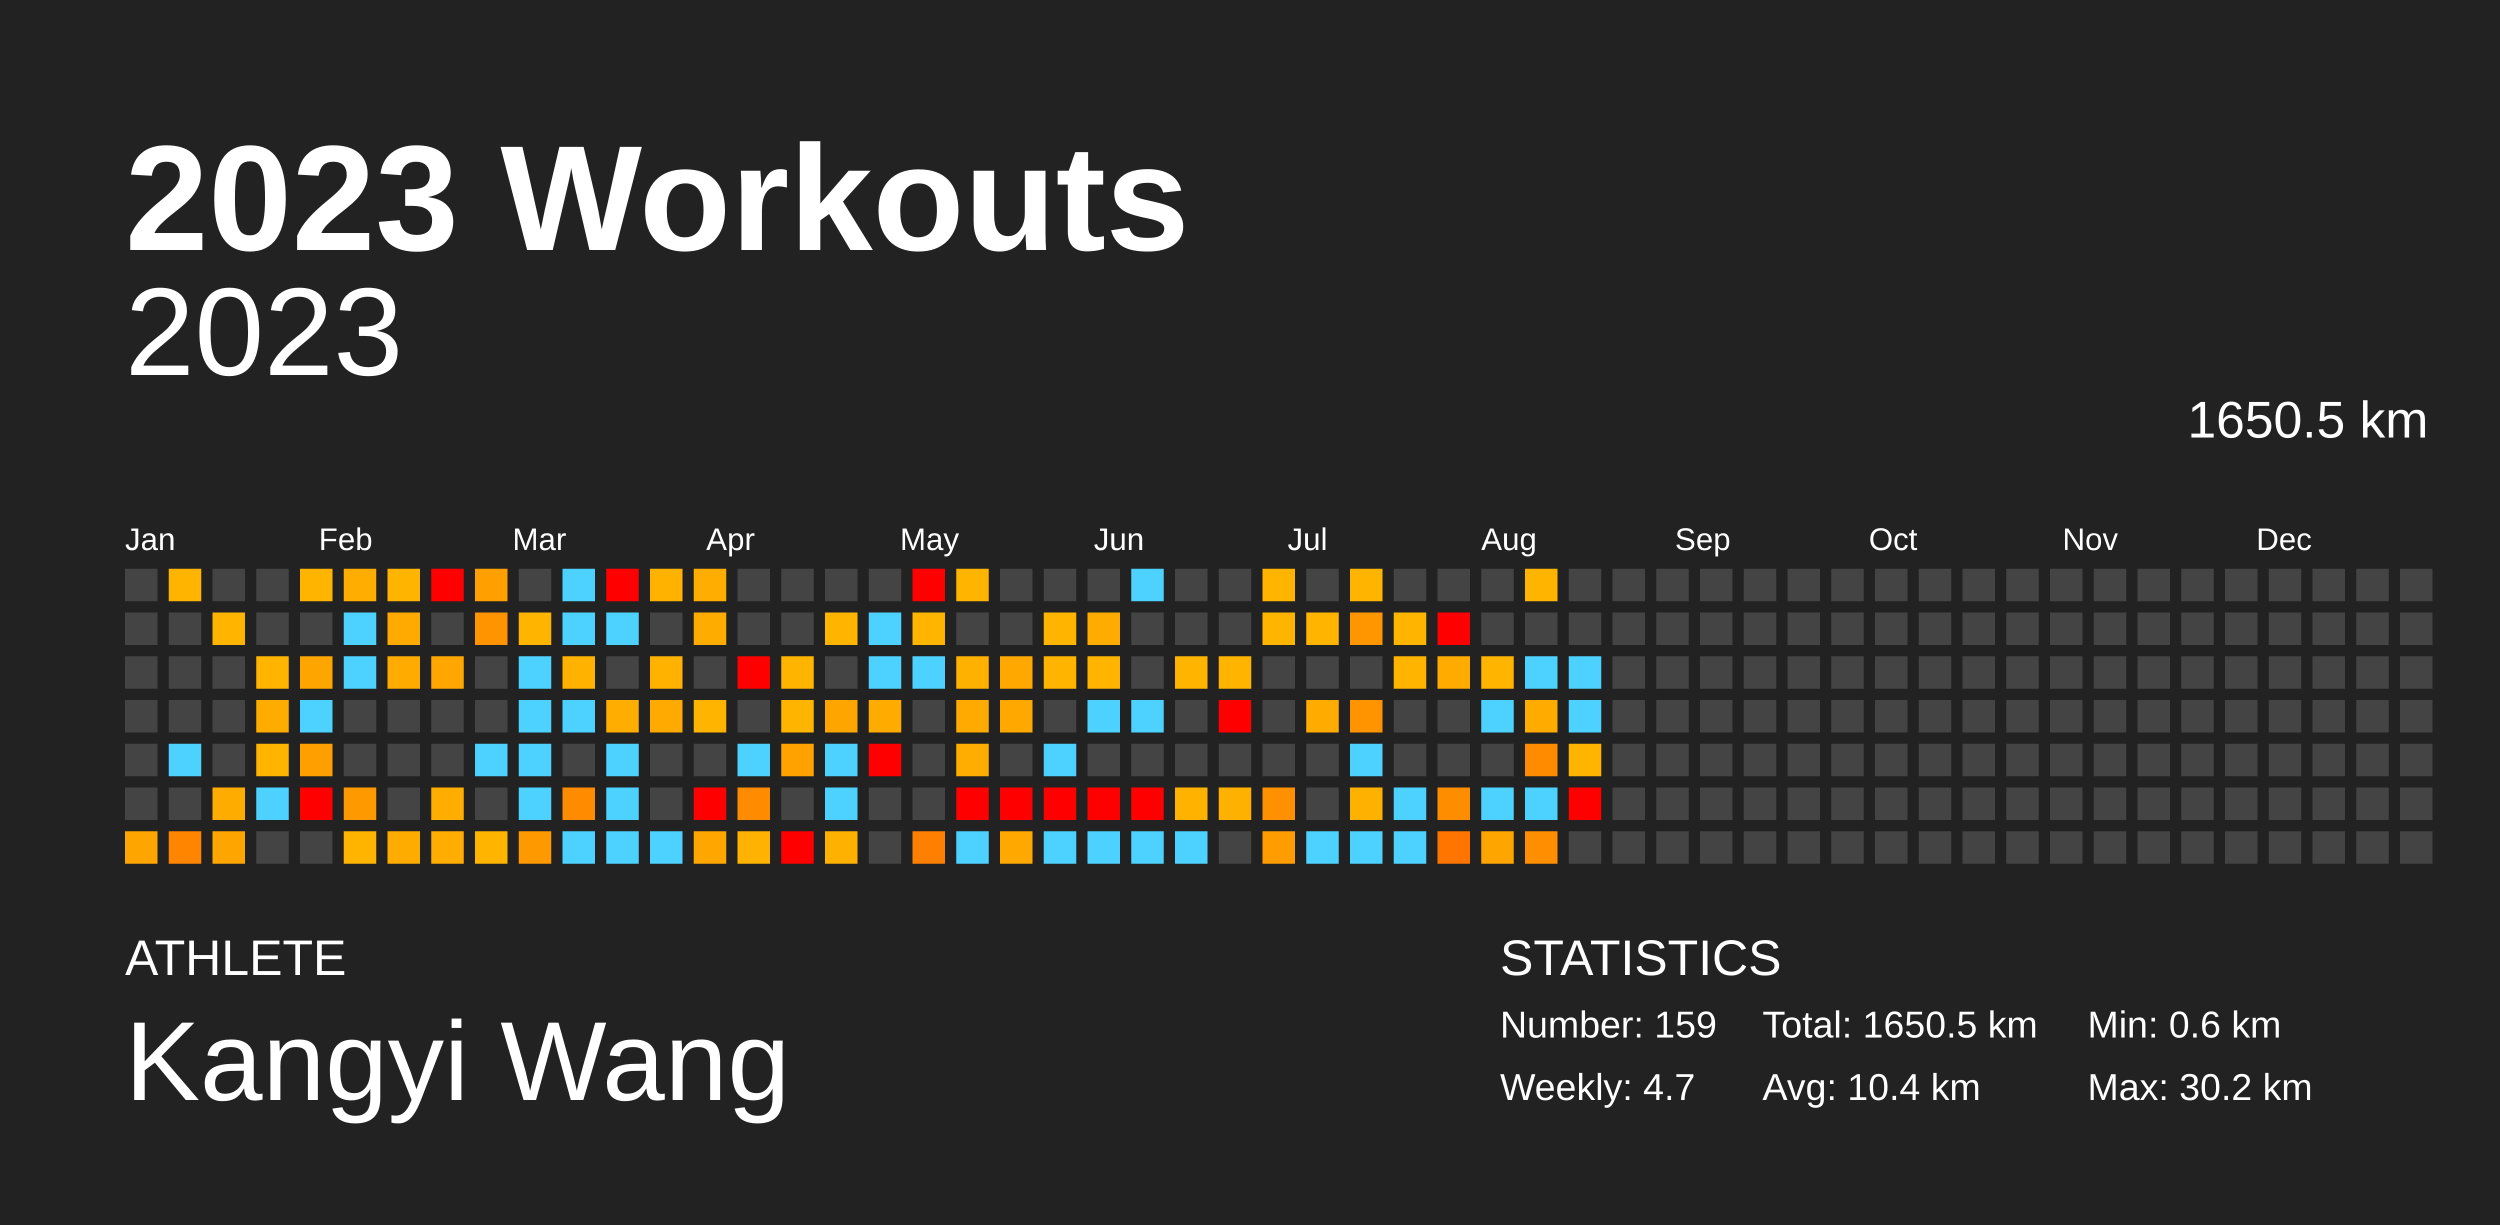
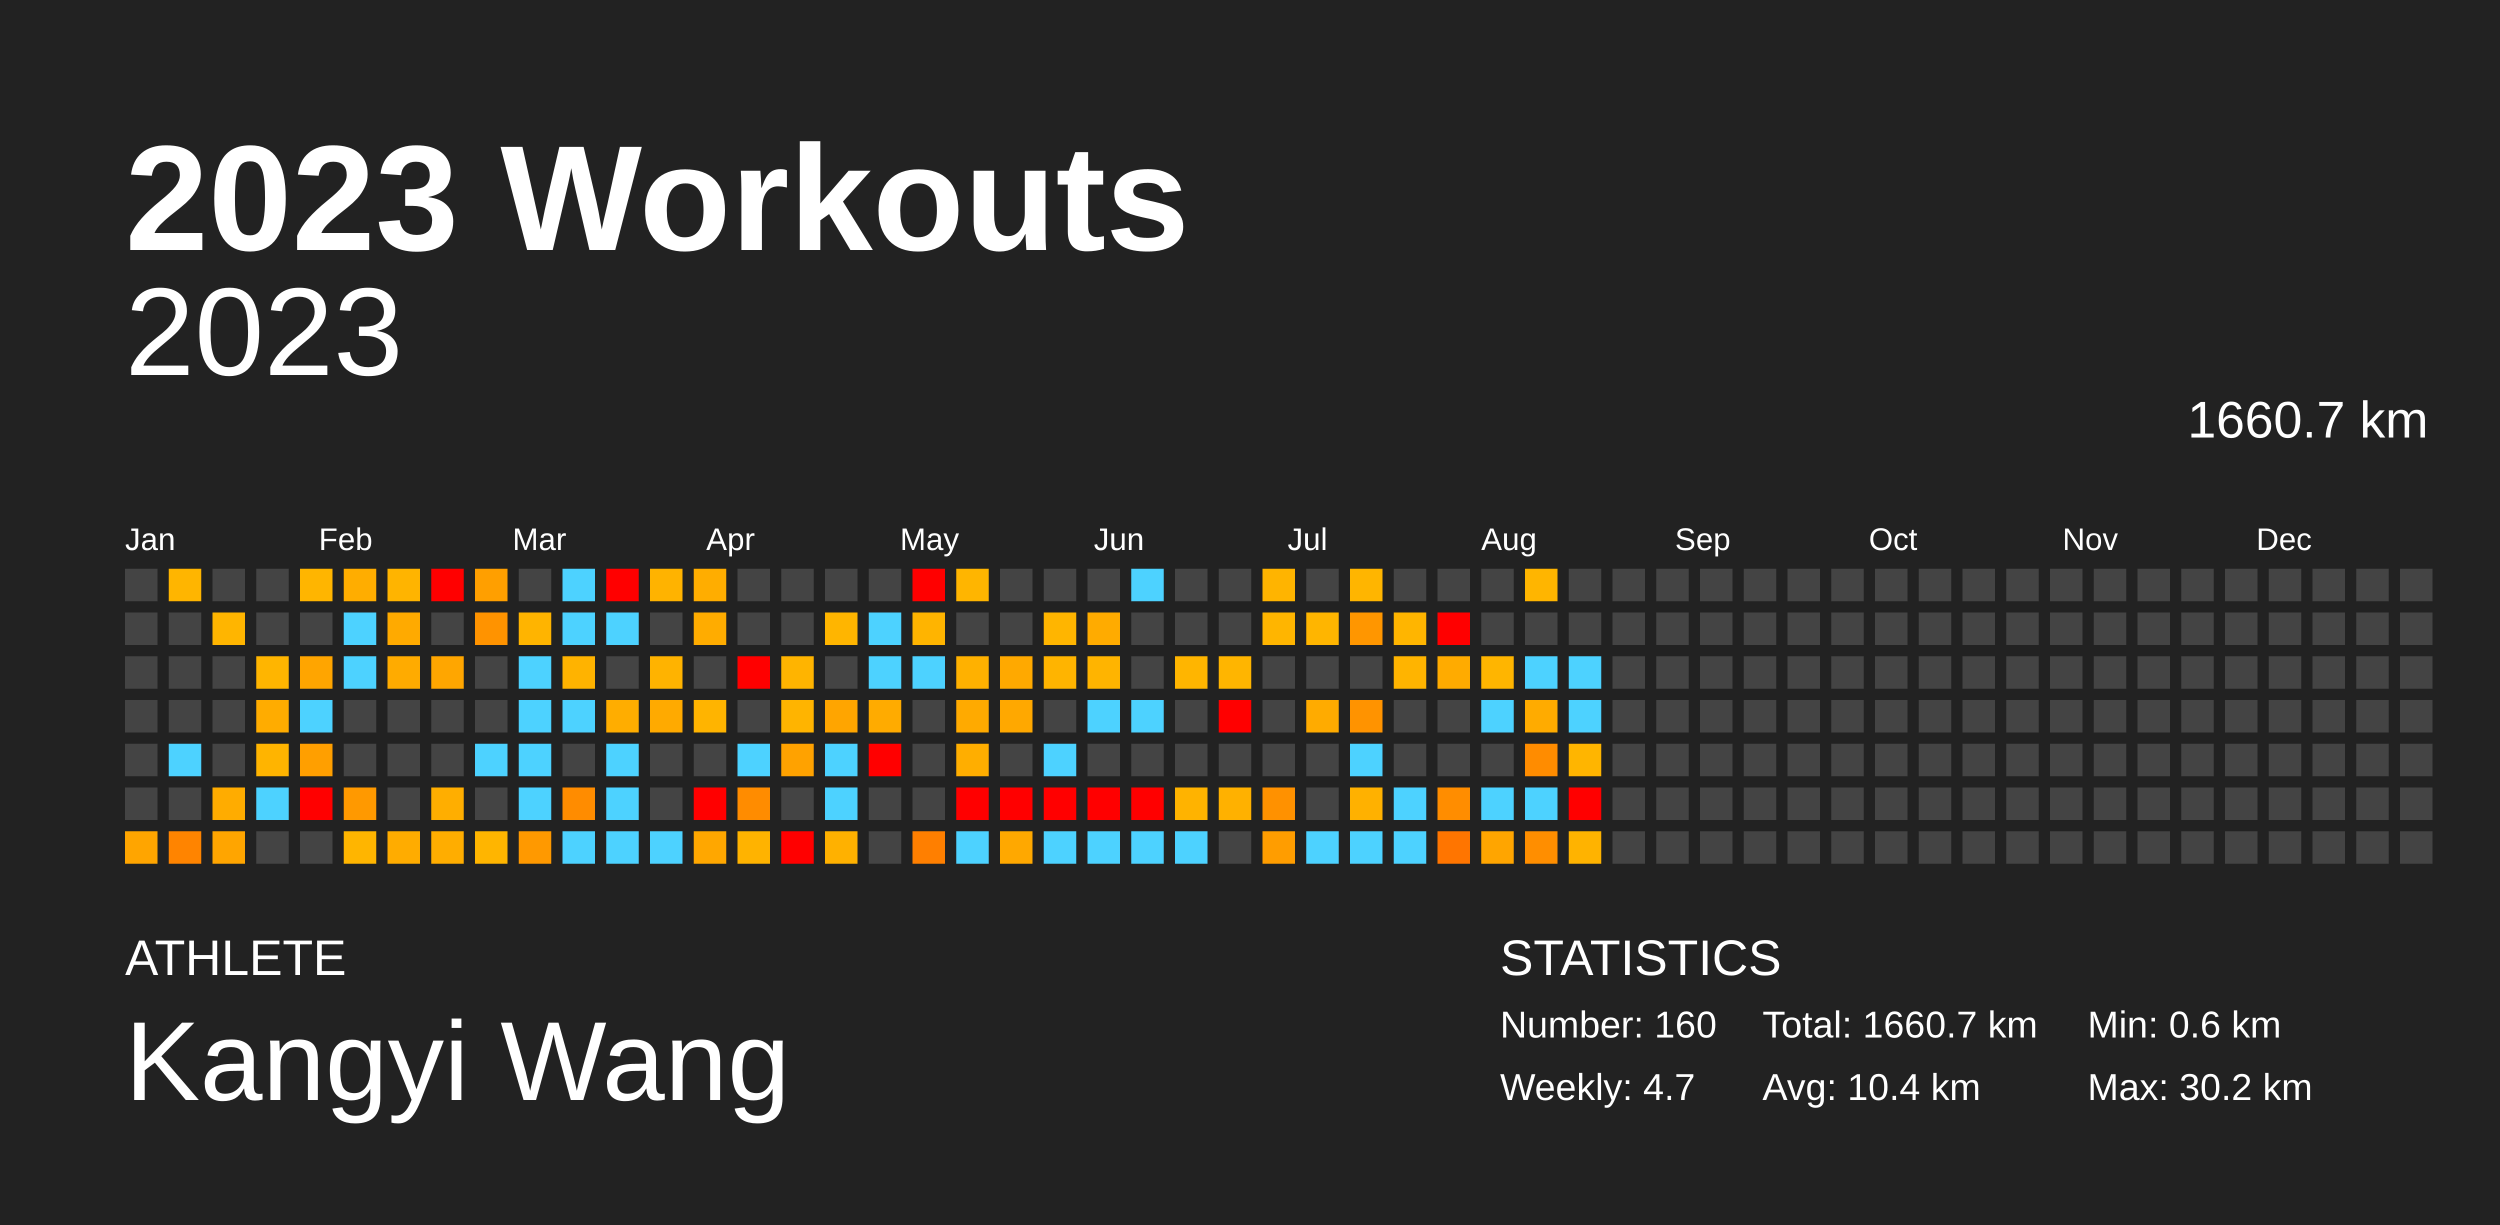
<svg xmlns="http://www.w3.org/2000/svg" baseProfile="full" height="98mm" version="1.1" viewBox="0,0,200,98" width="200mm">
  <defs />
  <rect fill="#222222" height="98" width="200" x="0" y="0" />
  <text fill="#FFFFFF" style="font-size:12px; font-family:Arial; font-weight:bold;" x="10" y="20">2023 Workouts</text>
  <text fill="#FFFFFF" style="font-size:4px; font-family:Arial" x="10" y="78">ATHLETE</text>
  <text fill="#FFFFFF" style="font-size:9px; font-family:Arial" x="10" y="88">Kangyi Wang</text>
  <text fill="#FFFFFF" style="font-size:4px; font-family:Arial" x="120" y="78">STATISTICS</text>
-   <text fill="#FFFFFF" style="font-size:3px; font-family:Arial" x="120" y="83">Number: 159</text>
+   <text fill="#FFFFFF" style="font-size:3px; font-family:Arial" x="120" y="83">Number: 160</text>
  <text fill="#FFFFFF" style="font-size:3px; font-family:Arial" x="120" y="88">Weekly: 4.7</text>
-   <text fill="#FFFFFF" style="font-size:3px; font-family:Arial" x="141" y="83">Total: 1650.5 km</text>
+   <text fill="#FFFFFF" style="font-size:3px; font-family:Arial" x="141" y="83">Total: 1660.7 km</text>
  <text fill="#FFFFFF" style="font-size:3px; font-family:Arial" x="141" y="88">Avg: 10.4 km</text>
  <text fill="#FFFFFF" style="font-size:3px; font-family:Arial" x="167" y="83">Min: 0.6 km</text>
  <text fill="#FFFFFF" style="font-size:3px; font-family:Arial" x="167" y="88">Max: 30.2 km</text>
  <text alignment-baseline="hanging" fill="#FFFFFF" style="font-size:10.0px; font-family:Arial;" x="10" y="30">2023</text>
-   <text alignment-baseline="hanging" fill="#FFFFFF" style="font-size:4.125px; font-family:Arial;" x="175" y="35">1650.5 km</text>
+   <text alignment-baseline="hanging" fill="#FFFFFF" style="font-size:4.125px; font-family:Arial;" x="175" y="35">1660.7 km</text>
  <text fill="#FFFFFF" style="font-size:2.5px; font-family:Arial" x="10.0" y="44">Jan</text>
  <text fill="#FFFFFF" style="font-size:2.5px; font-family:Arial" x="25.5" y="44">Feb</text>
  <text fill="#FFFFFF" style="font-size:2.5px; font-family:Arial" x="41.0" y="44">Mar</text>
  <text fill="#FFFFFF" style="font-size:2.5px; font-family:Arial" x="56.5" y="44">Apr</text>
  <text fill="#FFFFFF" style="font-size:2.5px; font-family:Arial" x="72.0" y="44">May</text>
  <text fill="#FFFFFF" style="font-size:2.5px; font-family:Arial" x="87.5" y="44">Jun</text>
  <text fill="#FFFFFF" style="font-size:2.5px; font-family:Arial" x="103.0" y="44">Jul</text>
  <text fill="#FFFFFF" style="font-size:2.5px; font-family:Arial" x="118.5" y="44">Aug</text>
  <text fill="#FFFFFF" style="font-size:2.5px; font-family:Arial" x="134.0" y="44">Sep</text>
  <text fill="#FFFFFF" style="font-size:2.5px; font-family:Arial" x="149.5" y="44">Oct</text>
  <text fill="#FFFFFF" style="font-size:2.5px; font-family:Arial" x="165.0" y="44">Nov</text>
  <text fill="#FFFFFF" style="font-size:2.5px; font-family:Arial" x="180.5" y="44">Dec</text>
  <rect fill="#444444" height="2.6" width="2.6" x="10.0" y="45.5" />
  <rect fill="#444444" height="2.6" width="2.6" x="10.0" y="49.0" />
  <rect fill="#444444" height="2.6" width="2.6" x="10.0" y="52.5" />
  <rect fill="#444444" height="2.6" width="2.6" x="10.0" y="56.0" />
  <rect fill="#444444" height="2.6" width="2.6" x="10.0" y="59.5" />
  <rect fill="#444444" height="2.6" width="2.6" x="10.0" y="63.0" />
  <rect fill="#ffa500" height="2.6" width="2.6" x="10.0" y="66.5" />
  <rect fill="#ffb500" height="2.6" width="2.6" x="13.5" y="45.5" />
  <rect fill="#444444" height="2.6" width="2.6" x="13.5" y="49.0" />
  <rect fill="#444444" height="2.6" width="2.6" x="13.5" y="52.5" />
  <rect fill="#444444" height="2.6" width="2.6" x="13.5" y="56.0" />
  <rect fill="#4dd2ff" height="2.6" width="2.6" x="13.5" y="59.5" />
  <rect fill="#444444" height="2.6" width="2.6" x="13.5" y="63.0" />
  <rect fill="#ff8400" height="2.6" width="2.6" x="13.5" y="66.5" />
  <rect fill="#444444" height="2.6" width="2.6" x="17.0" y="45.5" />
  <rect fill="#ffb500" height="2.6" width="2.6" x="17.0" y="49.0" />
  <rect fill="#444444" height="2.6" width="2.6" x="17.0" y="52.5" />
  <rect fill="#444444" height="2.6" width="2.6" x="17.0" y="56.0" />
  <rect fill="#444444" height="2.6" width="2.6" x="17.0" y="59.5" />
  <rect fill="#ffac00" height="2.6" width="2.6" x="17.0" y="63.0" />
  <rect fill="#ffa500" height="2.6" width="2.6" x="17.0" y="66.5" />
  <rect fill="#444444" height="2.6" width="2.6" x="20.5" y="45.5" />
  <rect fill="#444444" height="2.6" width="2.6" x="20.5" y="49.0" />
  <rect fill="#ffb500" height="2.6" width="2.6" x="20.5" y="52.5" />
  <rect fill="#ffac00" height="2.6" width="2.6" x="20.5" y="56.0" />
  <rect fill="#ffb400" height="2.6" width="2.6" x="20.5" y="59.5" />
  <rect fill="#4dd2ff" height="2.6" width="2.6" x="20.5" y="63.0" />
  <rect fill="#444444" height="2.6" width="2.6" x="20.5" y="66.5" />
  <rect fill="#ffb500" height="2.6" width="2.6" x="24.0" y="45.5" />
  <rect fill="#444444" height="2.6" width="2.6" x="24.0" y="49.0" />
  <rect fill="#ffa500" height="2.6" width="2.6" x="24.0" y="52.5" />
  <rect fill="#4dd2ff" height="2.6" width="2.6" x="24.0" y="56.0" />
  <rect fill="#ff9f00" height="2.6" width="2.6" x="24.0" y="59.5" />
  <rect fill="red" height="2.6" width="2.6" x="24.0" y="63.0" />
  <rect fill="#444444" height="2.6" width="2.6" x="24.0" y="66.5" />
  <rect fill="#ffad00" height="2.6" width="2.6" x="27.5" y="45.5" />
  <rect fill="#4dd2ff" height="2.6" width="2.6" x="27.5" y="49.0" />
  <rect fill="#4dd2ff" height="2.6" width="2.6" x="27.5" y="52.5" />
  <rect fill="#444444" height="2.6" width="2.6" x="27.5" y="56.0" />
  <rect fill="#444444" height="2.6" width="2.6" x="27.5" y="59.5" />
  <rect fill="#ff9900" height="2.6" width="2.6" x="27.5" y="63.0" />
  <rect fill="#ffb500" height="2.6" width="2.6" x="27.5" y="66.5" />
  <rect fill="#ffb400" height="2.6" width="2.6" x="31.0" y="45.5" />
  <rect fill="#ffaa00" height="2.6" width="2.6" x="31.0" y="49.0" />
  <rect fill="#ffab00" height="2.6" width="2.6" x="31.0" y="52.5" />
  <rect fill="#444444" height="2.6" width="2.6" x="31.0" y="56.0" />
  <rect fill="#444444" height="2.6" width="2.6" x="31.0" y="59.5" />
  <rect fill="#444444" height="2.6" width="2.6" x="31.0" y="63.0" />
  <rect fill="#ffac00" height="2.6" width="2.6" x="31.0" y="66.5" />
  <rect fill="red" height="2.6" width="2.6" x="34.5" y="45.5" />
  <rect fill="#444444" height="2.6" width="2.6" x="34.5" y="49.0" />
  <rect fill="#ffa600" height="2.6" width="2.6" x="34.5" y="52.5" />
  <rect fill="#444444" height="2.6" width="2.6" x="34.5" y="56.0" />
  <rect fill="#444444" height="2.6" width="2.6" x="34.5" y="59.5" />
  <rect fill="#ffae00" height="2.6" width="2.6" x="34.5" y="63.0" />
  <rect fill="#ffad00" height="2.6" width="2.6" x="34.5" y="66.5" />
  <rect fill="#ff9f00" height="2.6" width="2.6" x="38.0" y="45.5" />
  <rect fill="#ff9300" height="2.6" width="2.6" x="38.0" y="49.0" />
  <rect fill="#444444" height="2.6" width="2.6" x="38.0" y="52.5" />
  <rect fill="#444444" height="2.6" width="2.6" x="38.0" y="56.0" />
  <rect fill="#4dd2ff" height="2.6" width="2.6" x="38.0" y="59.5" />
  <rect fill="#444444" height="2.6" width="2.6" x="38.0" y="63.0" />
  <rect fill="#ffb500" height="2.6" width="2.6" x="38.0" y="66.5" />
  <rect fill="#444444" height="2.6" width="2.6" x="41.5" y="45.5" />
  <rect fill="#ffb400" height="2.6" width="2.6" x="41.5" y="49.0" />
  <rect fill="#4dd2ff" height="2.6" width="2.6" x="41.5" y="52.5" />
  <rect fill="#4dd2ff" height="2.6" width="2.6" x="41.5" y="56.0" />
  <rect fill="#4dd2ff" height="2.6" width="2.6" x="41.5" y="59.5" />
  <rect fill="#4dd2ff" height="2.6" width="2.6" x="41.5" y="63.0" />
  <rect fill="#ff9900" height="2.6" width="2.6" x="41.5" y="66.5" />
  <rect fill="#4dd2ff" height="2.6" width="2.6" x="45.0" y="45.5" />
  <rect fill="#4dd2ff" height="2.6" width="2.6" x="45.0" y="49.0" />
  <rect fill="#ffb300" height="2.6" width="2.6" x="45.0" y="52.5" />
  <rect fill="#4dd2ff" height="2.6" width="2.6" x="45.0" y="56.0" />
  <rect fill="#444444" height="2.6" width="2.6" x="45.0" y="59.5" />
  <rect fill="#ff8c00" height="2.6" width="2.6" x="45.0" y="63.0" />
  <rect fill="#4dd2ff" height="2.6" width="2.6" x="45.0" y="66.5" />
  <rect fill="red" height="2.6" width="2.6" x="48.5" y="45.5" />
  <rect fill="#4dd2ff" height="2.6" width="2.6" x="48.5" y="49.0" />
  <rect fill="#444444" height="2.6" width="2.6" x="48.5" y="52.5" />
  <rect fill="#ffad00" height="2.6" width="2.6" x="48.5" y="56.0" />
  <rect fill="#4dd2ff" height="2.6" width="2.6" x="48.5" y="59.5" />
  <rect fill="#4dd2ff" height="2.6" width="2.6" x="48.5" y="63.0" />
  <rect fill="#4dd2ff" height="2.6" width="2.6" x="48.5" y="66.5" />
  <rect fill="#ffb300" height="2.6" width="2.6" x="52.0" y="45.5" />
  <rect fill="#444444" height="2.6" width="2.6" x="52.0" y="49.0" />
  <rect fill="#ffb300" height="2.6" width="2.6" x="52.0" y="52.5" />
  <rect fill="#ffaa00" height="2.6" width="2.6" x="52.0" y="56.0" />
  <rect fill="#444444" height="2.6" width="2.6" x="52.0" y="59.5" />
  <rect fill="#444444" height="2.6" width="2.6" x="52.0" y="63.0" />
  <rect fill="#4dd2ff" height="2.6" width="2.6" x="52.0" y="66.5" />
  <rect fill="#ffad00" height="2.6" width="2.6" x="55.5" y="45.5" />
  <rect fill="#ffac00" height="2.6" width="2.6" x="55.5" y="49.0" />
  <rect fill="#444444" height="2.6" width="2.6" x="55.5" y="52.5" />
  <rect fill="#ffb400" height="2.6" width="2.6" x="55.5" y="56.0" />
  <rect fill="#444444" height="2.6" width="2.6" x="55.5" y="59.5" />
  <rect fill="red" height="2.6" width="2.6" x="55.5" y="63.0" />
  <rect fill="#ffa700" height="2.6" width="2.6" x="55.5" y="66.5" />
  <rect fill="#444444" height="2.6" width="2.6" x="59.0" y="45.5" />
  <rect fill="#444444" height="2.6" width="2.6" x="59.0" y="49.0" />
  <rect fill="red" height="2.6" width="2.6" x="59.0" y="52.5" />
  <rect fill="#444444" height="2.6" width="2.6" x="59.0" y="56.0" />
  <rect fill="#4dd2ff" height="2.6" width="2.6" x="59.0" y="59.5" />
  <rect fill="#ff8c00" height="2.6" width="2.6" x="59.0" y="63.0" />
  <rect fill="#ffb300" height="2.6" width="2.6" x="59.0" y="66.5" />
  <rect fill="#444444" height="2.6" width="2.6" x="62.5" y="45.5" />
  <rect fill="#444444" height="2.6" width="2.6" x="62.5" y="49.0" />
  <rect fill="#ffb400" height="2.6" width="2.6" x="62.5" y="52.5" />
  <rect fill="#ffb400" height="2.6" width="2.6" x="62.5" y="56.0" />
  <rect fill="#ffa200" height="2.6" width="2.6" x="62.5" y="59.5" />
  <rect fill="#444444" height="2.6" width="2.6" x="62.5" y="63.0" />
  <rect fill="red" height="2.6" width="2.6" x="62.5" y="66.5" />
  <rect fill="#444444" height="2.6" width="2.6" x="66.0" y="45.5" />
  <rect fill="#ffb500" height="2.6" width="2.6" x="66.0" y="49.0" />
  <rect fill="#444444" height="2.6" width="2.6" x="66.0" y="52.5" />
  <rect fill="#ffa500" height="2.6" width="2.6" x="66.0" y="56.0" />
  <rect fill="#4dd2ff" height="2.6" width="2.6" x="66.0" y="59.5" />
  <rect fill="#4dd2ff" height="2.6" width="2.6" x="66.0" y="63.0" />
  <rect fill="#ffb100" height="2.6" width="2.6" x="66.0" y="66.5" />
  <rect fill="#444444" height="2.6" width="2.6" x="69.5" y="45.5" />
  <rect fill="#4dd2ff" height="2.6" width="2.6" x="69.5" y="49.0" />
  <rect fill="#4dd2ff" height="2.6" width="2.6" x="69.5" y="52.5" />
  <rect fill="#ffab00" height="2.6" width="2.6" x="69.5" y="56.0" />
  <rect fill="red" height="2.6" width="2.6" x="69.5" y="59.5" />
  <rect fill="#444444" height="2.6" width="2.6" x="69.5" y="63.0" />
  <rect fill="#444444" height="2.6" width="2.6" x="69.5" y="66.5" />
  <rect fill="red" height="2.6" width="2.6" x="73.0" y="45.5" />
  <rect fill="#ffb400" height="2.6" width="2.6" x="73.0" y="49.0" />
  <rect fill="#4dd2ff" height="2.6" width="2.6" x="73.0" y="52.5" />
  <rect fill="#444444" height="2.6" width="2.6" x="73.0" y="56.0" />
  <rect fill="#444444" height="2.6" width="2.6" x="73.0" y="59.5" />
  <rect fill="#444444" height="2.6" width="2.6" x="73.0" y="63.0" />
  <rect fill="#ff7f00" height="2.6" width="2.6" x="73.0" y="66.5" />
  <rect fill="#ffb500" height="2.6" width="2.6" x="76.5" y="45.5" />
  <rect fill="#444444" height="2.6" width="2.6" x="76.5" y="49.0" />
  <rect fill="#ffb100" height="2.6" width="2.6" x="76.5" y="52.5" />
  <rect fill="#ffaa00" height="2.6" width="2.6" x="76.5" y="56.0" />
  <rect fill="#ffae00" height="2.6" width="2.6" x="76.5" y="59.5" />
  <rect fill="red" height="2.6" width="2.6" x="76.5" y="63.0" />
  <rect fill="#4dd2ff" height="2.6" width="2.6" x="76.5" y="66.5" />
  <rect fill="#444444" height="2.6" width="2.6" x="80.0" y="45.5" />
  <rect fill="#444444" height="2.6" width="2.6" x="80.0" y="49.0" />
  <rect fill="#ffa900" height="2.6" width="2.6" x="80.0" y="52.5" />
  <rect fill="#ffa800" height="2.6" width="2.6" x="80.0" y="56.0" />
  <rect fill="#444444" height="2.6" width="2.6" x="80.0" y="59.5" />
  <rect fill="red" height="2.6" width="2.6" x="80.0" y="63.0" />
  <rect fill="#ffa800" height="2.6" width="2.6" x="80.0" y="66.5" />
  <rect fill="#444444" height="2.6" width="2.6" x="83.5" y="45.5" />
  <rect fill="#ffb500" height="2.6" width="2.6" x="83.5" y="49.0" />
  <rect fill="#ffb400" height="2.6" width="2.6" x="83.5" y="52.5" />
  <rect fill="#444444" height="2.6" width="2.6" x="83.5" y="56.0" />
  <rect fill="#4dd2ff" height="2.6" width="2.6" x="83.5" y="59.5" />
  <rect fill="red" height="2.6" width="2.6" x="83.5" y="63.0" />
  <rect fill="#4dd2ff" height="2.6" width="2.6" x="83.5" y="66.5" />
  <rect fill="#444444" height="2.6" width="2.6" x="87.0" y="45.5" />
  <rect fill="#ffab00" height="2.6" width="2.6" x="87.0" y="49.0" />
  <rect fill="#ffb400" height="2.6" width="2.6" x="87.0" y="52.5" />
  <rect fill="#4dd2ff" height="2.6" width="2.6" x="87.0" y="56.0" />
  <rect fill="#444444" height="2.6" width="2.6" x="87.0" y="59.5" />
  <rect fill="red" height="2.6" width="2.6" x="87.0" y="63.0" />
  <rect fill="#4dd2ff" height="2.6" width="2.6" x="87.0" y="66.5" />
  <rect fill="#4dd2ff" height="2.6" width="2.6" x="90.5" y="45.5" />
  <rect fill="#444444" height="2.6" width="2.6" x="90.5" y="49.0" />
  <rect fill="#444444" height="2.6" width="2.6" x="90.5" y="52.5" />
  <rect fill="#4dd2ff" height="2.6" width="2.6" x="90.5" y="56.0" />
  <rect fill="#444444" height="2.6" width="2.6" x="90.5" y="59.5" />
  <rect fill="red" height="2.6" width="2.6" x="90.5" y="63.0" />
  <rect fill="#4dd2ff" height="2.6" width="2.6" x="90.5" y="66.5" />
  <rect fill="#444444" height="2.6" width="2.6" x="94.0" y="45.5" />
  <rect fill="#444444" height="2.6" width="2.6" x="94.0" y="49.0" />
  <rect fill="#ffb500" height="2.6" width="2.6" x="94.0" y="52.5" />
  <rect fill="#444444" height="2.6" width="2.6" x="94.0" y="56.0" />
  <rect fill="#444444" height="2.6" width="2.6" x="94.0" y="59.5" />
  <rect fill="#ffb300" height="2.6" width="2.6" x="94.0" y="63.0" />
  <rect fill="#4dd2ff" height="2.6" width="2.6" x="94.0" y="66.5" />
  <rect fill="#444444" height="2.6" width="2.6" x="97.5" y="45.5" />
  <rect fill="#444444" height="2.6" width="2.6" x="97.5" y="49.0" />
  <rect fill="#ffb500" height="2.6" width="2.6" x="97.5" y="52.5" />
  <rect fill="red" height="2.6" width="2.6" x="97.5" y="56.0" />
  <rect fill="#444444" height="2.6" width="2.6" x="97.5" y="59.5" />
  <rect fill="#ffb100" height="2.6" width="2.6" x="97.5" y="63.0" />
  <rect fill="#444444" height="2.6" width="2.6" x="97.5" y="66.5" />
  <rect fill="#ffb400" height="2.6" width="2.6" x="101.0" y="45.5" />
  <rect fill="#ffb500" height="2.6" width="2.6" x="101.0" y="49.0" />
  <rect fill="#444444" height="2.6" width="2.6" x="101.0" y="52.5" />
  <rect fill="#444444" height="2.6" width="2.6" x="101.0" y="56.0" />
  <rect fill="#444444" height="2.6" width="2.6" x="101.0" y="59.5" />
  <rect fill="#ff9100" height="2.6" width="2.6" x="101.0" y="63.0" />
  <rect fill="#ff9d00" height="2.6" width="2.6" x="101.0" y="66.5" />
  <rect fill="#444444" height="2.6" width="2.6" x="104.5" y="45.5" />
  <rect fill="#ffb500" height="2.6" width="2.6" x="104.5" y="49.0" />
  <rect fill="#444444" height="2.6" width="2.6" x="104.5" y="52.5" />
  <rect fill="#ffab00" height="2.6" width="2.6" x="104.5" y="56.0" />
  <rect fill="#444444" height="2.6" width="2.6" x="104.5" y="59.5" />
  <rect fill="#444444" height="2.6" width="2.6" x="104.5" y="63.0" />
  <rect fill="#4dd2ff" height="2.6" width="2.6" x="104.5" y="66.5" />
  <rect fill="#ffb500" height="2.6" width="2.6" x="108.0" y="45.5" />
  <rect fill="#ff9600" height="2.6" width="2.6" x="108.0" y="49.0" />
  <rect fill="#444444" height="2.6" width="2.6" x="108.0" y="52.5" />
  <rect fill="#ff9300" height="2.6" width="2.6" x="108.0" y="56.0" />
  <rect fill="#4dd2ff" height="2.6" width="2.6" x="108.0" y="59.5" />
  <rect fill="#ffb100" height="2.6" width="2.6" x="108.0" y="63.0" />
  <rect fill="#4dd2ff" height="2.6" width="2.6" x="108.0" y="66.5" />
  <rect fill="#444444" height="2.6" width="2.6" x="111.5" y="45.5" />
  <rect fill="#ffb500" height="2.6" width="2.6" x="111.5" y="49.0" />
  <rect fill="#ffb400" height="2.6" width="2.6" x="111.5" y="52.5" />
  <rect fill="#444444" height="2.6" width="2.6" x="111.5" y="56.0" />
  <rect fill="#444444" height="2.6" width="2.6" x="111.5" y="59.5" />
  <rect fill="#4dd2ff" height="2.6" width="2.6" x="111.5" y="63.0" />
  <rect fill="#4dd2ff" height="2.6" width="2.6" x="111.5" y="66.5" />
  <rect fill="#444444" height="2.6" width="2.6" x="115.0" y="45.5" />
  <rect fill="red" height="2.6" width="2.6" x="115.0" y="49.0" />
  <rect fill="#ffab00" height="2.6" width="2.6" x="115.0" y="52.5" />
  <rect fill="#444444" height="2.6" width="2.6" x="115.0" y="56.0" />
  <rect fill="#444444" height="2.6" width="2.6" x="115.0" y="59.5" />
  <rect fill="#ff8d00" height="2.6" width="2.6" x="115.0" y="63.0" />
  <rect fill="#ff7500" height="2.6" width="2.6" x="115.0" y="66.5" />
  <rect fill="#444444" height="2.6" width="2.6" x="118.5" y="45.5" />
  <rect fill="#444444" height="2.6" width="2.6" x="118.5" y="49.0" />
  <rect fill="#ffb500" height="2.6" width="2.6" x="118.5" y="52.5" />
  <rect fill="#4dd2ff" height="2.6" width="2.6" x="118.5" y="56.0" />
  <rect fill="#444444" height="2.6" width="2.6" x="118.5" y="59.5" />
  <rect fill="#4dd2ff" height="2.6" width="2.6" x="118.5" y="63.0" />
  <rect fill="#ffa500" height="2.6" width="2.6" x="118.5" y="66.5" />
  <rect fill="#ffb500" height="2.6" width="2.6" x="122.0" y="45.5" />
  <rect fill="#444444" height="2.6" width="2.6" x="122.0" y="49.0" />
  <rect fill="#4dd2ff" height="2.6" width="2.6" x="122.0" y="52.5" />
  <rect fill="#ffab00" height="2.6" width="2.6" x="122.0" y="56.0" />
  <rect fill="#ff8c00" height="2.6" width="2.6" x="122.0" y="59.5" />
  <rect fill="#4dd2ff" height="2.6" width="2.6" x="122.0" y="63.0" />
  <rect fill="#ff8e00" height="2.6" width="2.6" x="122.0" y="66.5" />
  <rect fill="#444444" height="2.6" width="2.6" x="125.5" y="45.5" />
  <rect fill="#444444" height="2.6" width="2.6" x="125.5" y="49.0" />
  <rect fill="#4dd2ff" height="2.6" width="2.6" x="125.5" y="52.5" />
  <rect fill="#4dd2ff" height="2.6" width="2.6" x="125.5" y="56.0" />
  <rect fill="#ffb500" height="2.6" width="2.6" x="125.5" y="59.5" />
  <rect fill="red" height="2.6" width="2.6" x="125.5" y="63.0" />
-   <rect fill="#444444" height="2.6" width="2.6" x="125.5" y="66.5" />
+   <rect fill="#ffb300" height="2.6" width="2.6" x="125.5" y="66.5" />
  <rect fill="#444444" height="2.6" width="2.6" x="129.0" y="45.5" />
  <rect fill="#444444" height="2.6" width="2.6" x="129.0" y="49.0" />
  <rect fill="#444444" height="2.6" width="2.6" x="129.0" y="52.5" />
  <rect fill="#444444" height="2.6" width="2.6" x="129.0" y="56.0" />
  <rect fill="#444444" height="2.6" width="2.6" x="129.0" y="59.5" />
  <rect fill="#444444" height="2.6" width="2.6" x="129.0" y="63.0" />
  <rect fill="#444444" height="2.6" width="2.6" x="129.0" y="66.5" />
  <rect fill="#444444" height="2.6" width="2.6" x="132.5" y="45.5" />
  <rect fill="#444444" height="2.6" width="2.6" x="132.5" y="49.0" />
  <rect fill="#444444" height="2.6" width="2.6" x="132.5" y="52.5" />
  <rect fill="#444444" height="2.6" width="2.6" x="132.5" y="56.0" />
  <rect fill="#444444" height="2.6" width="2.6" x="132.5" y="59.5" />
  <rect fill="#444444" height="2.6" width="2.6" x="132.5" y="63.0" />
  <rect fill="#444444" height="2.6" width="2.6" x="132.5" y="66.5" />
  <rect fill="#444444" height="2.6" width="2.6" x="136.0" y="45.5" />
  <rect fill="#444444" height="2.6" width="2.6" x="136.0" y="49.0" />
  <rect fill="#444444" height="2.6" width="2.6" x="136.0" y="52.5" />
  <rect fill="#444444" height="2.6" width="2.6" x="136.0" y="56.0" />
  <rect fill="#444444" height="2.6" width="2.6" x="136.0" y="59.5" />
  <rect fill="#444444" height="2.6" width="2.6" x="136.0" y="63.0" />
  <rect fill="#444444" height="2.6" width="2.6" x="136.0" y="66.5" />
  <rect fill="#444444" height="2.6" width="2.6" x="139.5" y="45.5" />
  <rect fill="#444444" height="2.6" width="2.6" x="139.5" y="49.0" />
  <rect fill="#444444" height="2.6" width="2.6" x="139.5" y="52.5" />
  <rect fill="#444444" height="2.6" width="2.6" x="139.5" y="56.0" />
  <rect fill="#444444" height="2.6" width="2.6" x="139.5" y="59.5" />
  <rect fill="#444444" height="2.6" width="2.6" x="139.5" y="63.0" />
  <rect fill="#444444" height="2.6" width="2.6" x="139.5" y="66.5" />
  <rect fill="#444444" height="2.6" width="2.6" x="143.0" y="45.5" />
  <rect fill="#444444" height="2.6" width="2.6" x="143.0" y="49.0" />
  <rect fill="#444444" height="2.6" width="2.6" x="143.0" y="52.5" />
  <rect fill="#444444" height="2.6" width="2.6" x="143.0" y="56.0" />
  <rect fill="#444444" height="2.6" width="2.6" x="143.0" y="59.5" />
  <rect fill="#444444" height="2.6" width="2.6" x="143.0" y="63.0" />
  <rect fill="#444444" height="2.6" width="2.6" x="143.0" y="66.5" />
  <rect fill="#444444" height="2.6" width="2.6" x="146.5" y="45.5" />
  <rect fill="#444444" height="2.6" width="2.6" x="146.5" y="49.0" />
  <rect fill="#444444" height="2.6" width="2.6" x="146.5" y="52.5" />
  <rect fill="#444444" height="2.6" width="2.6" x="146.5" y="56.0" />
  <rect fill="#444444" height="2.6" width="2.6" x="146.5" y="59.5" />
  <rect fill="#444444" height="2.6" width="2.6" x="146.5" y="63.0" />
  <rect fill="#444444" height="2.6" width="2.6" x="146.5" y="66.5" />
  <rect fill="#444444" height="2.6" width="2.6" x="150.0" y="45.5" />
  <rect fill="#444444" height="2.6" width="2.6" x="150.0" y="49.0" />
  <rect fill="#444444" height="2.6" width="2.6" x="150.0" y="52.5" />
  <rect fill="#444444" height="2.6" width="2.6" x="150.0" y="56.0" />
  <rect fill="#444444" height="2.6" width="2.6" x="150.0" y="59.5" />
  <rect fill="#444444" height="2.6" width="2.6" x="150.0" y="63.0" />
  <rect fill="#444444" height="2.6" width="2.6" x="150.0" y="66.5" />
  <rect fill="#444444" height="2.6" width="2.6" x="153.5" y="45.5" />
  <rect fill="#444444" height="2.6" width="2.6" x="153.5" y="49.0" />
  <rect fill="#444444" height="2.6" width="2.6" x="153.5" y="52.5" />
  <rect fill="#444444" height="2.6" width="2.6" x="153.5" y="56.0" />
  <rect fill="#444444" height="2.6" width="2.6" x="153.5" y="59.5" />
  <rect fill="#444444" height="2.6" width="2.6" x="153.5" y="63.0" />
  <rect fill="#444444" height="2.6" width="2.6" x="153.5" y="66.5" />
  <rect fill="#444444" height="2.6" width="2.6" x="157.0" y="45.5" />
  <rect fill="#444444" height="2.6" width="2.6" x="157.0" y="49.0" />
  <rect fill="#444444" height="2.6" width="2.6" x="157.0" y="52.5" />
  <rect fill="#444444" height="2.6" width="2.6" x="157.0" y="56.0" />
  <rect fill="#444444" height="2.6" width="2.6" x="157.0" y="59.5" />
  <rect fill="#444444" height="2.6" width="2.6" x="157.0" y="63.0" />
  <rect fill="#444444" height="2.6" width="2.6" x="157.0" y="66.5" />
  <rect fill="#444444" height="2.6" width="2.6" x="160.5" y="45.5" />
  <rect fill="#444444" height="2.6" width="2.6" x="160.5" y="49.0" />
  <rect fill="#444444" height="2.6" width="2.6" x="160.5" y="52.5" />
  <rect fill="#444444" height="2.6" width="2.6" x="160.5" y="56.0" />
  <rect fill="#444444" height="2.6" width="2.6" x="160.5" y="59.5" />
  <rect fill="#444444" height="2.6" width="2.6" x="160.5" y="63.0" />
  <rect fill="#444444" height="2.6" width="2.6" x="160.5" y="66.5" />
  <rect fill="#444444" height="2.6" width="2.6" x="164.0" y="45.5" />
  <rect fill="#444444" height="2.6" width="2.6" x="164.0" y="49.0" />
  <rect fill="#444444" height="2.6" width="2.6" x="164.0" y="52.5" />
  <rect fill="#444444" height="2.6" width="2.6" x="164.0" y="56.0" />
  <rect fill="#444444" height="2.6" width="2.6" x="164.0" y="59.5" />
  <rect fill="#444444" height="2.6" width="2.6" x="164.0" y="63.0" />
  <rect fill="#444444" height="2.6" width="2.6" x="164.0" y="66.5" />
  <rect fill="#444444" height="2.6" width="2.6" x="167.5" y="45.5" />
  <rect fill="#444444" height="2.6" width="2.6" x="167.5" y="49.0" />
  <rect fill="#444444" height="2.6" width="2.6" x="167.5" y="52.5" />
  <rect fill="#444444" height="2.6" width="2.6" x="167.5" y="56.0" />
  <rect fill="#444444" height="2.6" width="2.6" x="167.5" y="59.5" />
  <rect fill="#444444" height="2.6" width="2.6" x="167.5" y="63.0" />
  <rect fill="#444444" height="2.6" width="2.6" x="167.5" y="66.5" />
  <rect fill="#444444" height="2.6" width="2.6" x="171.0" y="45.5" />
  <rect fill="#444444" height="2.6" width="2.6" x="171.0" y="49.0" />
  <rect fill="#444444" height="2.6" width="2.6" x="171.0" y="52.5" />
  <rect fill="#444444" height="2.6" width="2.6" x="171.0" y="56.0" />
  <rect fill="#444444" height="2.6" width="2.6" x="171.0" y="59.5" />
  <rect fill="#444444" height="2.6" width="2.6" x="171.0" y="63.0" />
  <rect fill="#444444" height="2.6" width="2.6" x="171.0" y="66.5" />
  <rect fill="#444444" height="2.6" width="2.6" x="174.5" y="45.5" />
  <rect fill="#444444" height="2.6" width="2.6" x="174.5" y="49.0" />
  <rect fill="#444444" height="2.6" width="2.6" x="174.5" y="52.5" />
  <rect fill="#444444" height="2.6" width="2.6" x="174.5" y="56.0" />
  <rect fill="#444444" height="2.6" width="2.6" x="174.5" y="59.5" />
  <rect fill="#444444" height="2.6" width="2.6" x="174.5" y="63.0" />
  <rect fill="#444444" height="2.6" width="2.6" x="174.5" y="66.5" />
  <rect fill="#444444" height="2.6" width="2.6" x="178.0" y="45.5" />
  <rect fill="#444444" height="2.6" width="2.6" x="178.0" y="49.0" />
  <rect fill="#444444" height="2.6" width="2.6" x="178.0" y="52.5" />
  <rect fill="#444444" height="2.6" width="2.6" x="178.0" y="56.0" />
  <rect fill="#444444" height="2.6" width="2.6" x="178.0" y="59.5" />
  <rect fill="#444444" height="2.6" width="2.6" x="178.0" y="63.0" />
  <rect fill="#444444" height="2.6" width="2.6" x="178.0" y="66.5" />
  <rect fill="#444444" height="2.6" width="2.6" x="181.5" y="45.5" />
  <rect fill="#444444" height="2.6" width="2.6" x="181.5" y="49.0" />
  <rect fill="#444444" height="2.6" width="2.6" x="181.5" y="52.5" />
  <rect fill="#444444" height="2.6" width="2.6" x="181.5" y="56.0" />
  <rect fill="#444444" height="2.6" width="2.6" x="181.5" y="59.5" />
  <rect fill="#444444" height="2.6" width="2.6" x="181.5" y="63.0" />
  <rect fill="#444444" height="2.6" width="2.6" x="181.5" y="66.5" />
  <rect fill="#444444" height="2.6" width="2.6" x="185.0" y="45.5" />
  <rect fill="#444444" height="2.6" width="2.6" x="185.0" y="49.0" />
  <rect fill="#444444" height="2.6" width="2.6" x="185.0" y="52.5" />
  <rect fill="#444444" height="2.6" width="2.6" x="185.0" y="56.0" />
  <rect fill="#444444" height="2.6" width="2.6" x="185.0" y="59.5" />
  <rect fill="#444444" height="2.6" width="2.6" x="185.0" y="63.0" />
  <rect fill="#444444" height="2.6" width="2.6" x="185.0" y="66.5" />
  <rect fill="#444444" height="2.6" width="2.6" x="188.5" y="45.5" />
  <rect fill="#444444" height="2.6" width="2.6" x="188.5" y="49.0" />
  <rect fill="#444444" height="2.6" width="2.6" x="188.5" y="52.5" />
  <rect fill="#444444" height="2.6" width="2.6" x="188.5" y="56.0" />
  <rect fill="#444444" height="2.6" width="2.6" x="188.5" y="59.5" />
  <rect fill="#444444" height="2.6" width="2.6" x="188.5" y="63.0" />
  <rect fill="#444444" height="2.6" width="2.6" x="188.5" y="66.5" />
  <rect fill="#444444" height="2.6" width="2.6" x="192.0" y="45.5" />
  <rect fill="#444444" height="2.6" width="2.6" x="192.0" y="49.0" />
  <rect fill="#444444" height="2.6" width="2.6" x="192.0" y="52.5" />
  <rect fill="#444444" height="2.6" width="2.6" x="192.0" y="56.0" />
  <rect fill="#444444" height="2.6" width="2.6" x="192.0" y="59.5" />
  <rect fill="#444444" height="2.6" width="2.6" x="192.0" y="63.0" />
  <rect fill="#444444" height="2.6" width="2.6" x="192.0" y="66.5" />
</svg>
